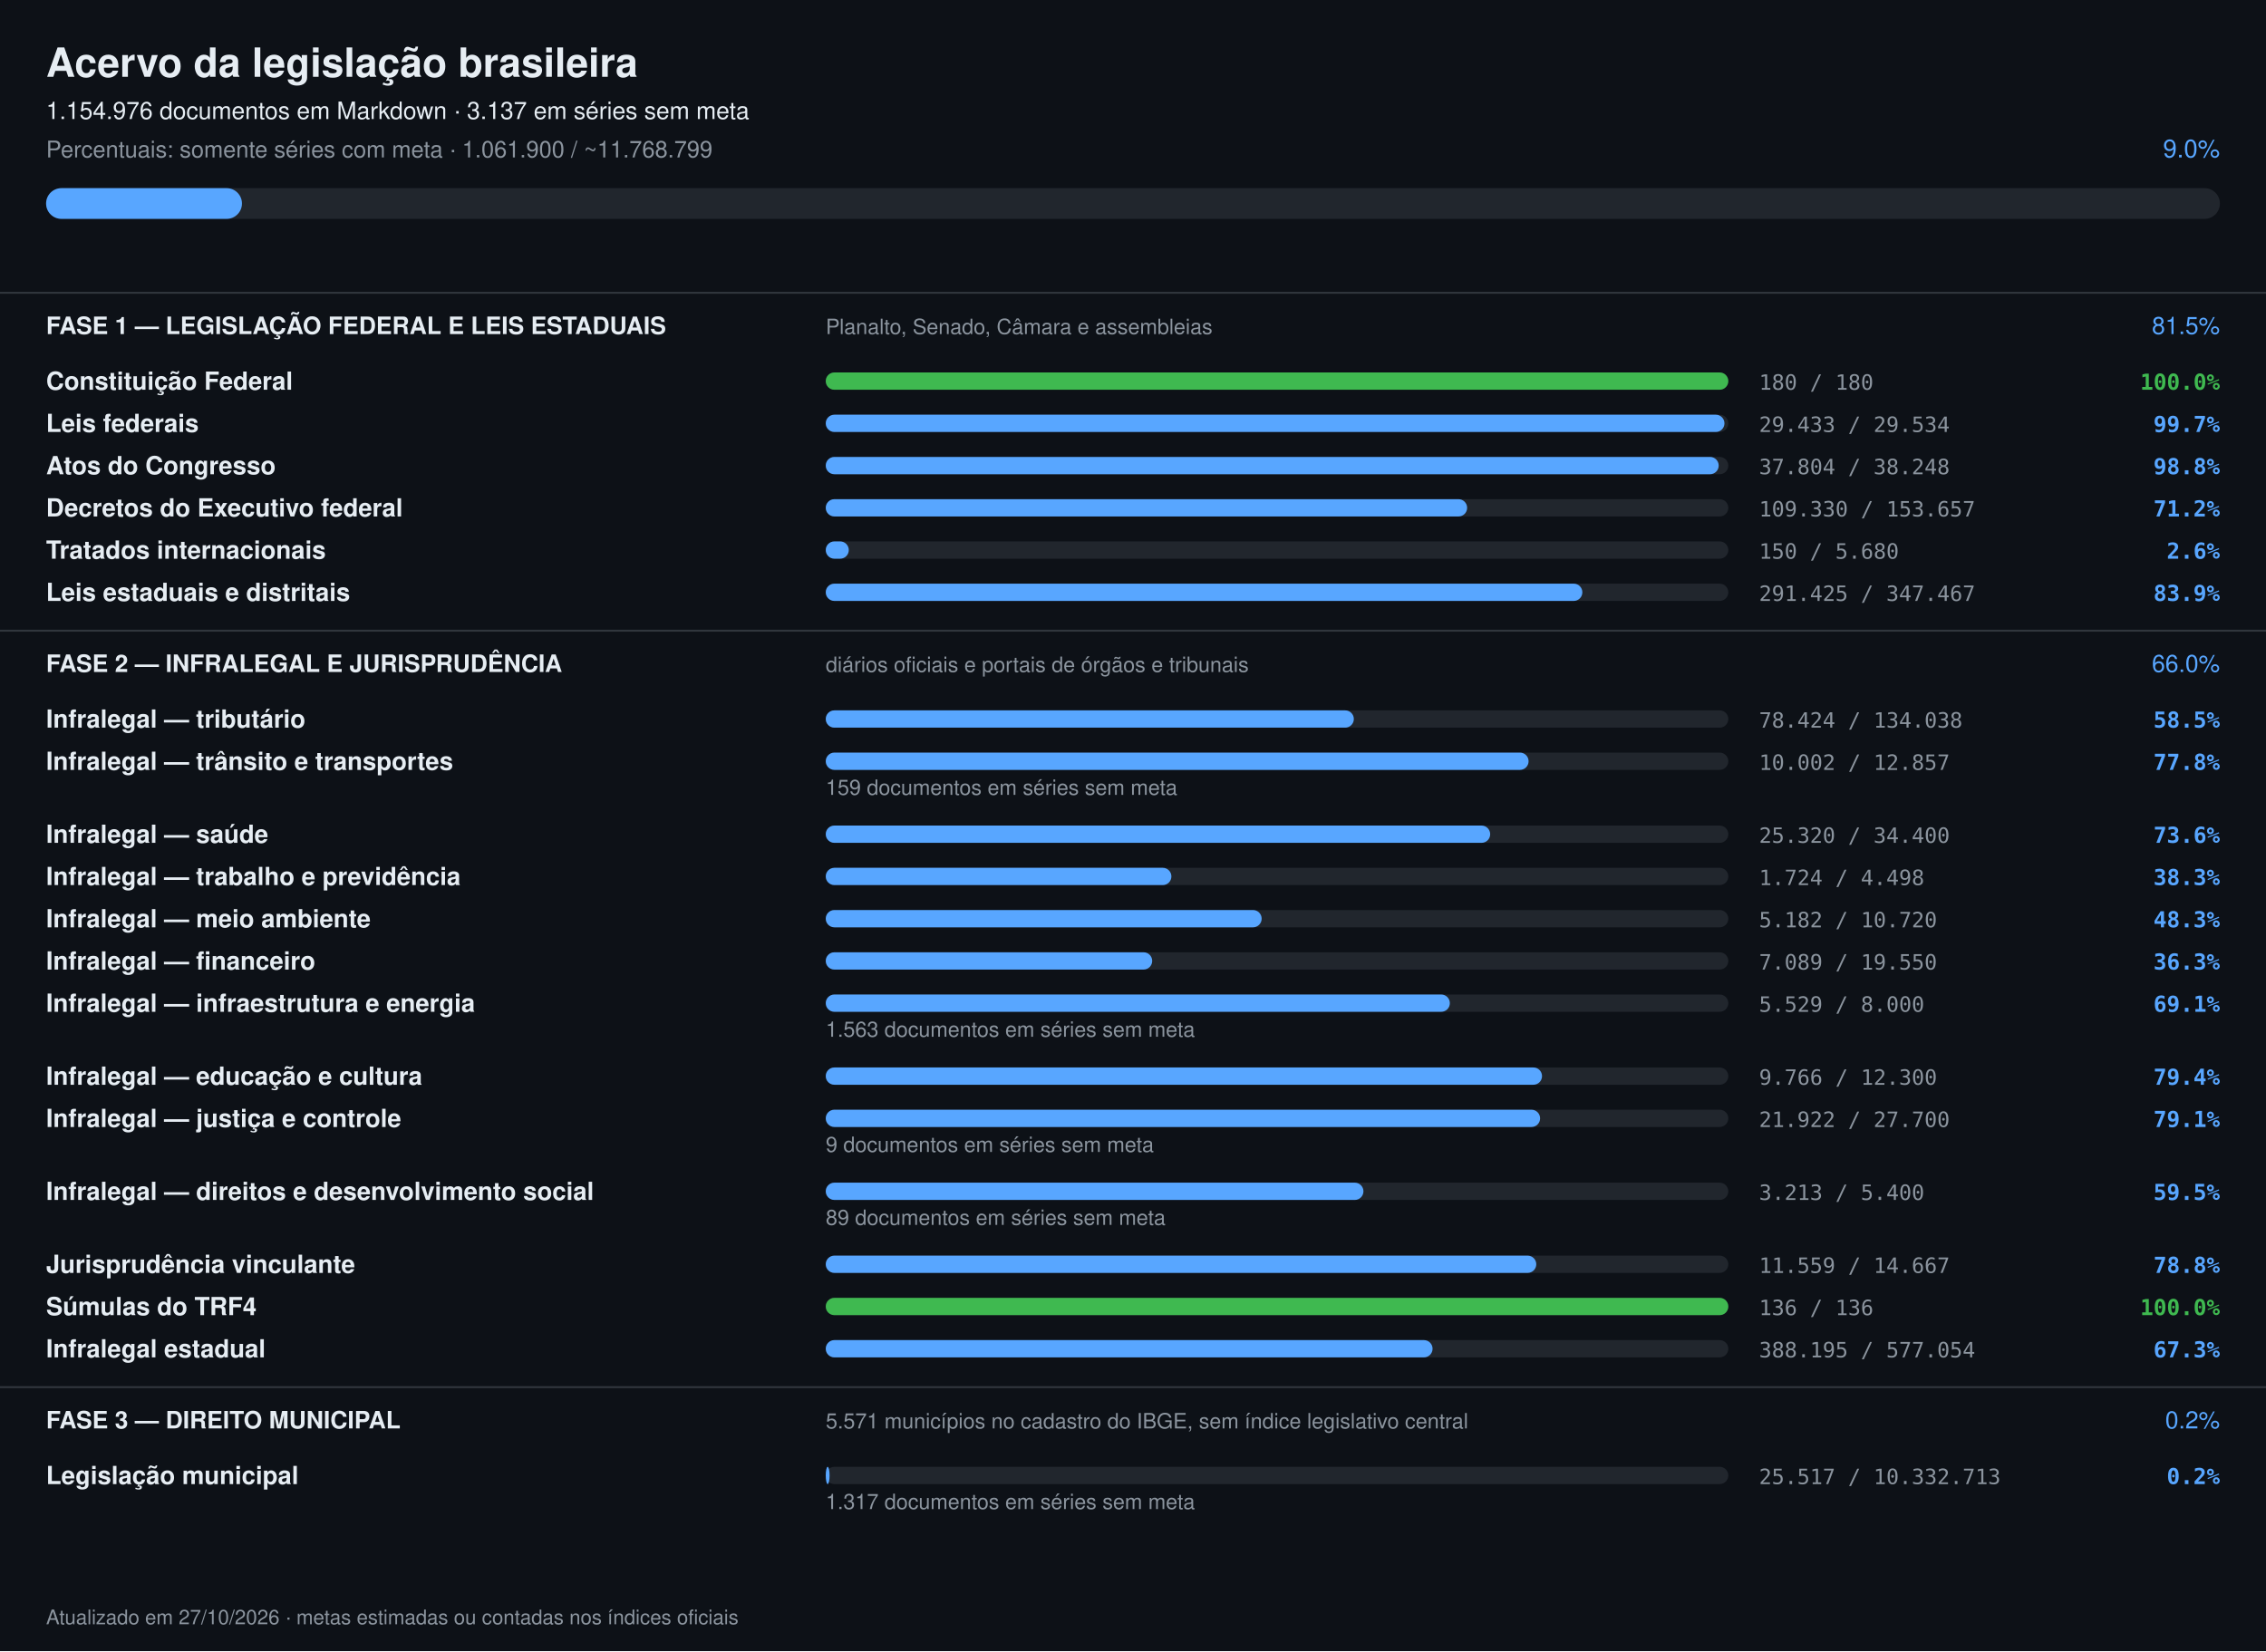
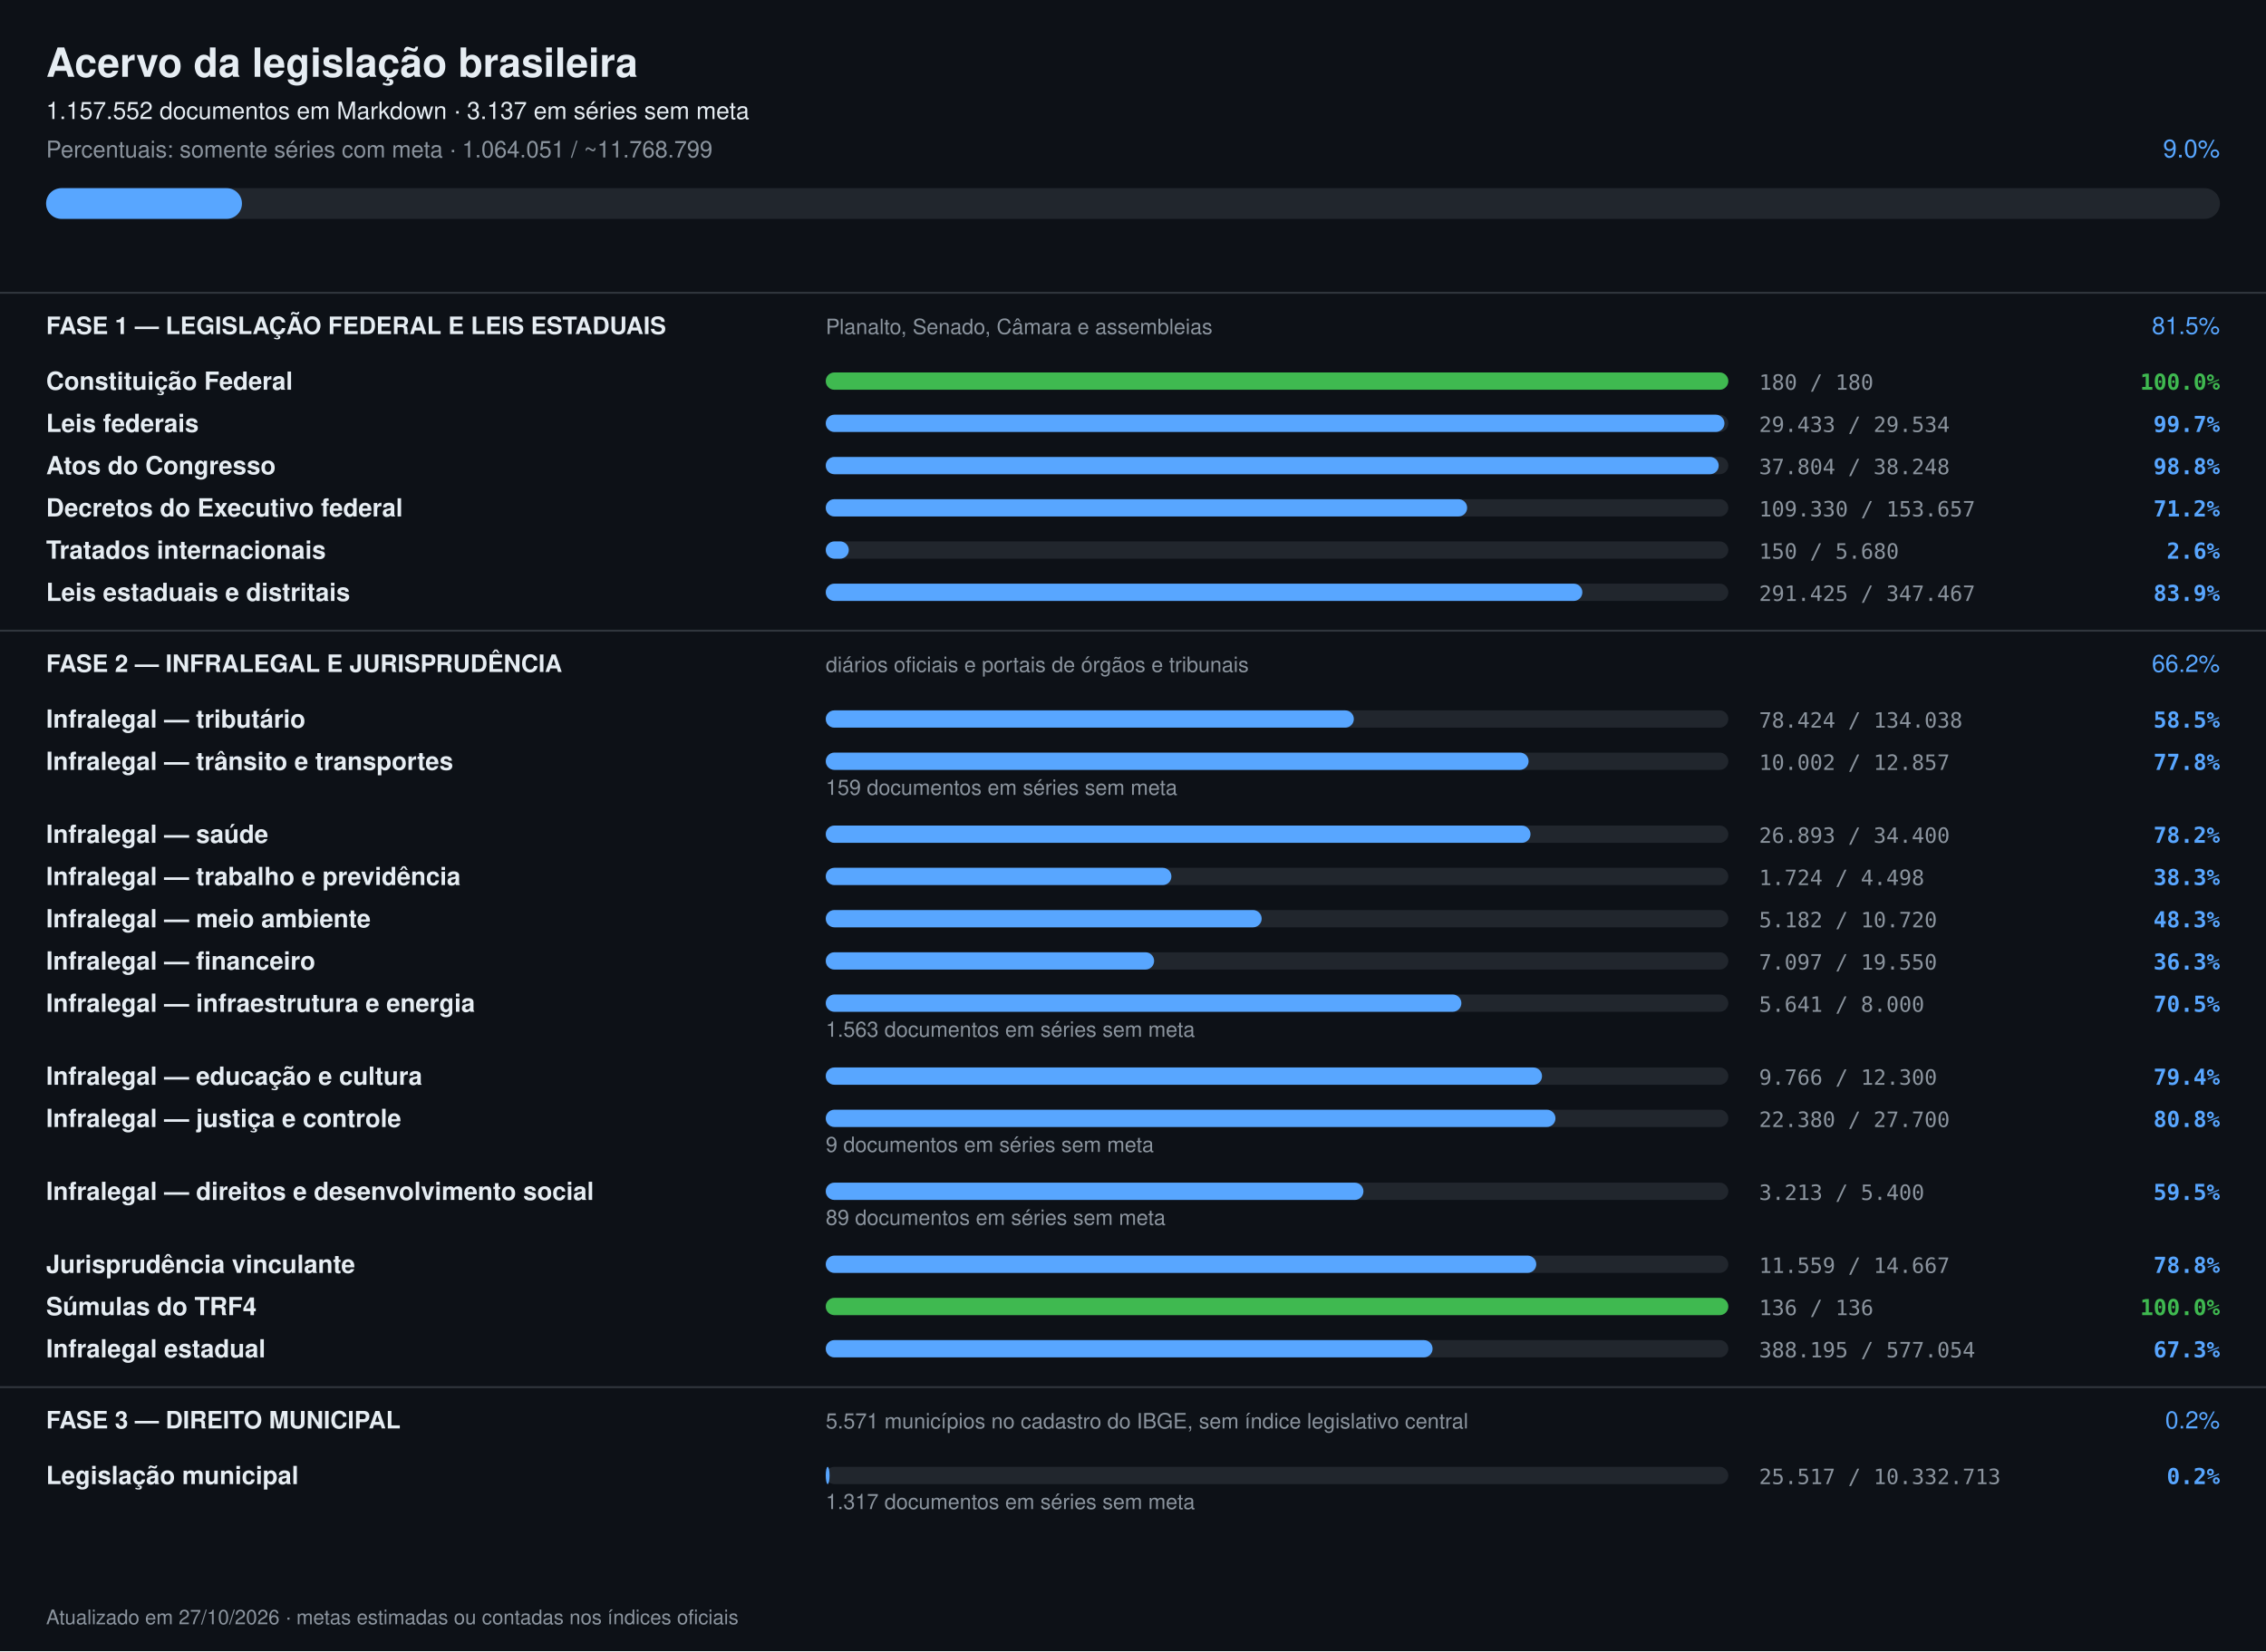
<svg xmlns="http://www.w3.org/2000/svg" width="1180" height="860" viewBox="0 0 1180 860" font-family="-apple-system,Segoe UI,Helvetica,Arial,sans-serif">
  <rect width="1180" height="860" fill="#0d1117" />
  <text x="24" y="40" font-size="21" font-weight="700" fill="#e6edf3">Acervo da legislação brasileira</text>
-   <text x="24" y="62" font-size="12.5" fill="#e6edf3">1.154.976 documentos em Markdown · 3.137 em séries sem meta</text>
-   <text x="24" y="82" font-size="12" fill="#8b949e">Percentuais: somente séries com meta · 1.061.900 / ~11.768.799</text>
+   <text x="24" y="62" font-size="12.5" fill="#e6edf3">1.157.552 documentos em Markdown · 3.137 em séries sem meta</text>
+   <text x="24" y="82" font-size="12" fill="#8b949e">Percentuais: somente séries com meta · 1.064.051 / ~11.768.799</text>
  <text x="1156" y="82" font-size="13" text-anchor="end" fill="#58a6ff">9.0%</text>
  <rect x="24" y="98" width="1132" height="16" rx="8" fill="#21262d" />
  <rect x="24" y="98" width="102" height="16" rx="8" fill="#58a6ff" />
  <rect x="0" y="152" width="1180" height="1" fill="#30363d" />
  <text x="24" y="174" font-size="12.5" font-weight="700" fill="#e6edf3">FASE 1 — LEGISLAÇÃO FEDERAL E LEIS ESTADUAIS</text>
  <text x="430" y="174" font-size="11" fill="#8b949e">Planalto, Senado, Câmara e assembleias</text>
  <text x="1156" y="174" font-size="12.5" text-anchor="end" fill="#58a6ff">81.5%</text>
  <text x="24" y="203" font-size="13" font-weight="600" fill="#e6edf3">Constituição Federal</text>
  <rect x="430" y="194" width="470" height="9" rx="4.5" fill="#21262d" />
  <rect x="430" y="194" width="470" height="9" rx="4.5" fill="#3fb950" />
  <text x="916" y="203" font-size="11" fill="#8b949e" font-family="ui-monospace,monospace">180 / 180</text>
  <text x="1156" y="203" font-size="11.5" text-anchor="end" font-weight="600" fill="#3fb950" font-family="ui-monospace,monospace">100.0%</text>
  <text x="24" y="225" font-size="13" font-weight="600" fill="#e6edf3">Leis federais</text>
  <rect x="430" y="216" width="470" height="9" rx="4.5" fill="#21262d" />
  <rect x="430" y="216" width="468" height="9" rx="4.5" fill="#58a6ff" />
  <text x="916" y="225" font-size="11" fill="#8b949e" font-family="ui-monospace,monospace">29.433 / 29.534</text>
  <text x="1156" y="225" font-size="11.5" text-anchor="end" font-weight="600" fill="#58a6ff" font-family="ui-monospace,monospace">99.7%</text>
  <text x="24" y="247" font-size="13" font-weight="600" fill="#e6edf3">Atos do Congresso</text>
  <rect x="430" y="238" width="470" height="9" rx="4.5" fill="#21262d" />
  <rect x="430" y="238" width="465" height="9" rx="4.5" fill="#58a6ff" />
  <text x="916" y="247" font-size="11" fill="#8b949e" font-family="ui-monospace,monospace">37.804 / 38.248</text>
  <text x="1156" y="247" font-size="11.5" text-anchor="end" font-weight="600" fill="#58a6ff" font-family="ui-monospace,monospace">98.8%</text>
  <text x="24" y="269" font-size="13" font-weight="600" fill="#e6edf3">Decretos do Executivo federal</text>
  <rect x="430" y="260" width="470" height="9" rx="4.5" fill="#21262d" />
  <rect x="430" y="260" width="334" height="9" rx="4.5" fill="#58a6ff" />
  <text x="916" y="269" font-size="11" fill="#8b949e" font-family="ui-monospace,monospace">109.330 / 153.657</text>
  <text x="1156" y="269" font-size="11.5" text-anchor="end" font-weight="600" fill="#58a6ff" font-family="ui-monospace,monospace">71.2%</text>
  <text x="24" y="291" font-size="13" font-weight="600" fill="#e6edf3">Tratados internacionais</text>
  <rect x="430" y="282" width="470" height="9" rx="4.5" fill="#21262d" />
  <rect x="430" y="282" width="12" height="9" rx="4.5" fill="#58a6ff" />
  <text x="916" y="291" font-size="11" fill="#8b949e" font-family="ui-monospace,monospace">150 / 5.680</text>
  <text x="1156" y="291" font-size="11.5" text-anchor="end" font-weight="600" fill="#58a6ff" font-family="ui-monospace,monospace">2.6%</text>
  <text x="24" y="313" font-size="13" font-weight="600" fill="#e6edf3">Leis estaduais e distritais</text>
  <rect x="430" y="304" width="470" height="9" rx="4.5" fill="#21262d" />
  <rect x="430" y="304" width="394" height="9" rx="4.5" fill="#58a6ff" />
  <text x="916" y="313" font-size="11" fill="#8b949e" font-family="ui-monospace,monospace">291.425 / 347.467</text>
  <text x="1156" y="313" font-size="11.5" text-anchor="end" font-weight="600" fill="#58a6ff" font-family="ui-monospace,monospace">83.9%</text>
  <rect x="0" y="328" width="1180" height="1" fill="#30363d" />
  <text x="24" y="350" font-size="12.5" font-weight="700" fill="#e6edf3">FASE 2 — INFRALEGAL E JURISPRUDÊNCIA</text>
  <text x="430" y="350" font-size="11" fill="#8b949e">diários oficiais e portais de órgãos e tribunais</text>
-   <text x="1156" y="350" font-size="12.5" text-anchor="end" fill="#58a6ff">66.0%</text>
+   <text x="1156" y="350" font-size="12.5" text-anchor="end" fill="#58a6ff">66.2%</text>
  <text x="24" y="379" font-size="13" font-weight="600" fill="#e6edf3">Infralegal — tributário</text>
  <rect x="430" y="370" width="470" height="9" rx="4.5" fill="#21262d" />
  <rect x="430" y="370" width="275" height="9" rx="4.5" fill="#58a6ff" />
  <text x="916" y="379" font-size="11" fill="#8b949e" font-family="ui-monospace,monospace">78.424 / 134.038</text>
  <text x="1156" y="379" font-size="11.5" text-anchor="end" font-weight="600" fill="#58a6ff" font-family="ui-monospace,monospace">58.5%</text>
  <text x="24" y="401" font-size="13" font-weight="600" fill="#e6edf3">Infralegal — trânsito e transportes</text>
  <rect x="430" y="392" width="470" height="9" rx="4.5" fill="#21262d" />
  <rect x="430" y="392" width="366" height="9" rx="4.5" fill="#58a6ff" />
  <text x="916" y="401" font-size="11" fill="#8b949e" font-family="ui-monospace,monospace">10.002 / 12.857</text>
  <text x="1156" y="401" font-size="11.5" text-anchor="end" font-weight="600" fill="#58a6ff" font-family="ui-monospace,monospace">77.8%</text>
  <text x="430" y="414" font-size="11" fill="#8b949e">159 documentos em séries sem meta</text>
  <text x="24" y="439" font-size="13" font-weight="600" fill="#e6edf3">Infralegal — saúde</text>
  <rect x="430" y="430" width="470" height="9" rx="4.5" fill="#21262d" />
-   <rect x="430" y="430" width="346" height="9" rx="4.5" fill="#58a6ff" />
-   <text x="916" y="439" font-size="11" fill="#8b949e" font-family="ui-monospace,monospace">25.320 / 34.400</text>
-   <text x="1156" y="439" font-size="11.5" text-anchor="end" font-weight="600" fill="#58a6ff" font-family="ui-monospace,monospace">73.6%</text>
+   <rect x="430" y="430" width="367" height="9" rx="4.5" fill="#58a6ff" />
+   <text x="916" y="439" font-size="11" fill="#8b949e" font-family="ui-monospace,monospace">26.893 / 34.400</text>
+   <text x="1156" y="439" font-size="11.5" text-anchor="end" font-weight="600" fill="#58a6ff" font-family="ui-monospace,monospace">78.2%</text>
  <text x="24" y="461" font-size="13" font-weight="600" fill="#e6edf3">Infralegal — trabalho e previdência</text>
  <rect x="430" y="452" width="470" height="9" rx="4.5" fill="#21262d" />
  <rect x="430" y="452" width="180" height="9" rx="4.5" fill="#58a6ff" />
  <text x="916" y="461" font-size="11" fill="#8b949e" font-family="ui-monospace,monospace">1.724 / 4.498</text>
  <text x="1156" y="461" font-size="11.5" text-anchor="end" font-weight="600" fill="#58a6ff" font-family="ui-monospace,monospace">38.3%</text>
  <text x="24" y="483" font-size="13" font-weight="600" fill="#e6edf3">Infralegal — meio ambiente</text>
  <rect x="430" y="474" width="470" height="9" rx="4.5" fill="#21262d" />
  <rect x="430" y="474" width="227" height="9" rx="4.5" fill="#58a6ff" />
  <text x="916" y="483" font-size="11" fill="#8b949e" font-family="ui-monospace,monospace">5.182 / 10.720</text>
  <text x="1156" y="483" font-size="11.5" text-anchor="end" font-weight="600" fill="#58a6ff" font-family="ui-monospace,monospace">48.3%</text>
  <text x="24" y="505" font-size="13" font-weight="600" fill="#e6edf3">Infralegal — financeiro</text>
  <rect x="430" y="496" width="470" height="9" rx="4.5" fill="#21262d" />
-   <rect x="430" y="496" width="170" height="9" rx="4.5" fill="#58a6ff" />
-   <text x="916" y="505" font-size="11" fill="#8b949e" font-family="ui-monospace,monospace">7.089 / 19.550</text>
+   <rect x="430" y="496" width="171" height="9" rx="4.5" fill="#58a6ff" />
+   <text x="916" y="505" font-size="11" fill="#8b949e" font-family="ui-monospace,monospace">7.097 / 19.550</text>
  <text x="1156" y="505" font-size="11.5" text-anchor="end" font-weight="600" fill="#58a6ff" font-family="ui-monospace,monospace">36.3%</text>
  <text x="24" y="527" font-size="13" font-weight="600" fill="#e6edf3">Infralegal — infraestrutura e energia</text>
  <rect x="430" y="518" width="470" height="9" rx="4.5" fill="#21262d" />
-   <rect x="430" y="518" width="325" height="9" rx="4.5" fill="#58a6ff" />
-   <text x="916" y="527" font-size="11" fill="#8b949e" font-family="ui-monospace,monospace">5.529 / 8.000</text>
-   <text x="1156" y="527" font-size="11.5" text-anchor="end" font-weight="600" fill="#58a6ff" font-family="ui-monospace,monospace">69.1%</text>
+   <rect x="430" y="518" width="331" height="9" rx="4.5" fill="#58a6ff" />
+   <text x="916" y="527" font-size="11" fill="#8b949e" font-family="ui-monospace,monospace">5.641 / 8.000</text>
+   <text x="1156" y="527" font-size="11.5" text-anchor="end" font-weight="600" fill="#58a6ff" font-family="ui-monospace,monospace">70.5%</text>
  <text x="430" y="540" font-size="11" fill="#8b949e">1.563 documentos em séries sem meta</text>
  <text x="24" y="565" font-size="13" font-weight="600" fill="#e6edf3">Infralegal — educação e cultura</text>
  <rect x="430" y="556" width="470" height="9" rx="4.5" fill="#21262d" />
  <rect x="430" y="556" width="373" height="9" rx="4.5" fill="#58a6ff" />
  <text x="916" y="565" font-size="11" fill="#8b949e" font-family="ui-monospace,monospace">9.766 / 12.300</text>
  <text x="1156" y="565" font-size="11.5" text-anchor="end" font-weight="600" fill="#58a6ff" font-family="ui-monospace,monospace">79.4%</text>
  <text x="24" y="587" font-size="13" font-weight="600" fill="#e6edf3">Infralegal — justiça e controle</text>
  <rect x="430" y="578" width="470" height="9" rx="4.5" fill="#21262d" />
-   <rect x="430" y="578" width="372" height="9" rx="4.5" fill="#58a6ff" />
-   <text x="916" y="587" font-size="11" fill="#8b949e" font-family="ui-monospace,monospace">21.922 / 27.700</text>
-   <text x="1156" y="587" font-size="11.5" text-anchor="end" font-weight="600" fill="#58a6ff" font-family="ui-monospace,monospace">79.1%</text>
+   <rect x="430" y="578" width="380" height="9" rx="4.5" fill="#58a6ff" />
+   <text x="916" y="587" font-size="11" fill="#8b949e" font-family="ui-monospace,monospace">22.380 / 27.700</text>
+   <text x="1156" y="587" font-size="11.5" text-anchor="end" font-weight="600" fill="#58a6ff" font-family="ui-monospace,monospace">80.8%</text>
  <text x="430" y="600" font-size="11" fill="#8b949e">9 documentos em séries sem meta</text>
  <text x="24" y="625" font-size="13" font-weight="600" fill="#e6edf3">Infralegal — direitos e desenvolvimento social</text>
  <rect x="430" y="616" width="470" height="9" rx="4.5" fill="#21262d" />
  <rect x="430" y="616" width="280" height="9" rx="4.5" fill="#58a6ff" />
  <text x="916" y="625" font-size="11" fill="#8b949e" font-family="ui-monospace,monospace">3.213 / 5.400</text>
  <text x="1156" y="625" font-size="11.5" text-anchor="end" font-weight="600" fill="#58a6ff" font-family="ui-monospace,monospace">59.5%</text>
  <text x="430" y="638" font-size="11" fill="#8b949e">89 documentos em séries sem meta</text>
  <text x="24" y="663" font-size="13" font-weight="600" fill="#e6edf3">Jurisprudência vinculante</text>
  <rect x="430" y="654" width="470" height="9" rx="4.5" fill="#21262d" />
  <rect x="430" y="654" width="370" height="9" rx="4.5" fill="#58a6ff" />
  <text x="916" y="663" font-size="11" fill="#8b949e" font-family="ui-monospace,monospace">11.559 / 14.667</text>
  <text x="1156" y="663" font-size="11.5" text-anchor="end" font-weight="600" fill="#58a6ff" font-family="ui-monospace,monospace">78.8%</text>
  <text x="24" y="685" font-size="13" font-weight="600" fill="#e6edf3">Súmulas do TRF4</text>
  <rect x="430" y="676" width="470" height="9" rx="4.5" fill="#21262d" />
  <rect x="430" y="676" width="470" height="9" rx="4.5" fill="#3fb950" />
  <text x="916" y="685" font-size="11" fill="#8b949e" font-family="ui-monospace,monospace">136 / 136</text>
  <text x="1156" y="685" font-size="11.5" text-anchor="end" font-weight="600" fill="#3fb950" font-family="ui-monospace,monospace">100.0%</text>
  <text x="24" y="707" font-size="13" font-weight="600" fill="#e6edf3">Infralegal estadual</text>
  <rect x="430" y="698" width="470" height="9" rx="4.5" fill="#21262d" />
  <rect x="430" y="698" width="316" height="9" rx="4.5" fill="#58a6ff" />
  <text x="916" y="707" font-size="11" fill="#8b949e" font-family="ui-monospace,monospace">388.195 / 577.054</text>
  <text x="1156" y="707" font-size="11.5" text-anchor="end" font-weight="600" fill="#58a6ff" font-family="ui-monospace,monospace">67.3%</text>
  <rect x="0" y="722" width="1180" height="1" fill="#30363d" />
  <text x="24" y="744" font-size="12.5" font-weight="700" fill="#e6edf3">FASE 3 — DIREITO MUNICIPAL</text>
  <text x="430" y="744" font-size="11" fill="#8b949e">5.571 municípios no cadastro do IBGE, sem índice legislativo central</text>
  <text x="1156" y="744" font-size="12.5" text-anchor="end" fill="#58a6ff">0.2%</text>
  <text x="24" y="773" font-size="13" font-weight="600" fill="#e6edf3">Legislação municipal</text>
  <rect x="430" y="764" width="470" height="9" rx="4.5" fill="#21262d" />
  <rect x="430" y="764" width="2" height="9" rx="4.5" fill="#58a6ff" />
  <text x="916" y="773" font-size="11" fill="#8b949e" font-family="ui-monospace,monospace">25.517 / 10.332.713</text>
  <text x="1156" y="773" font-size="11.5" text-anchor="end" font-weight="600" fill="#58a6ff" font-family="ui-monospace,monospace">0.2%</text>
  <text x="430" y="786" font-size="11" fill="#8b949e">1.317 documentos em séries sem meta</text>
  <text x="24" y="846" font-size="10.5" fill="#8b949e">Atualizado em 27/10/2026 · metas estimadas ou contadas nos índices oficiais</text>
</svg>
